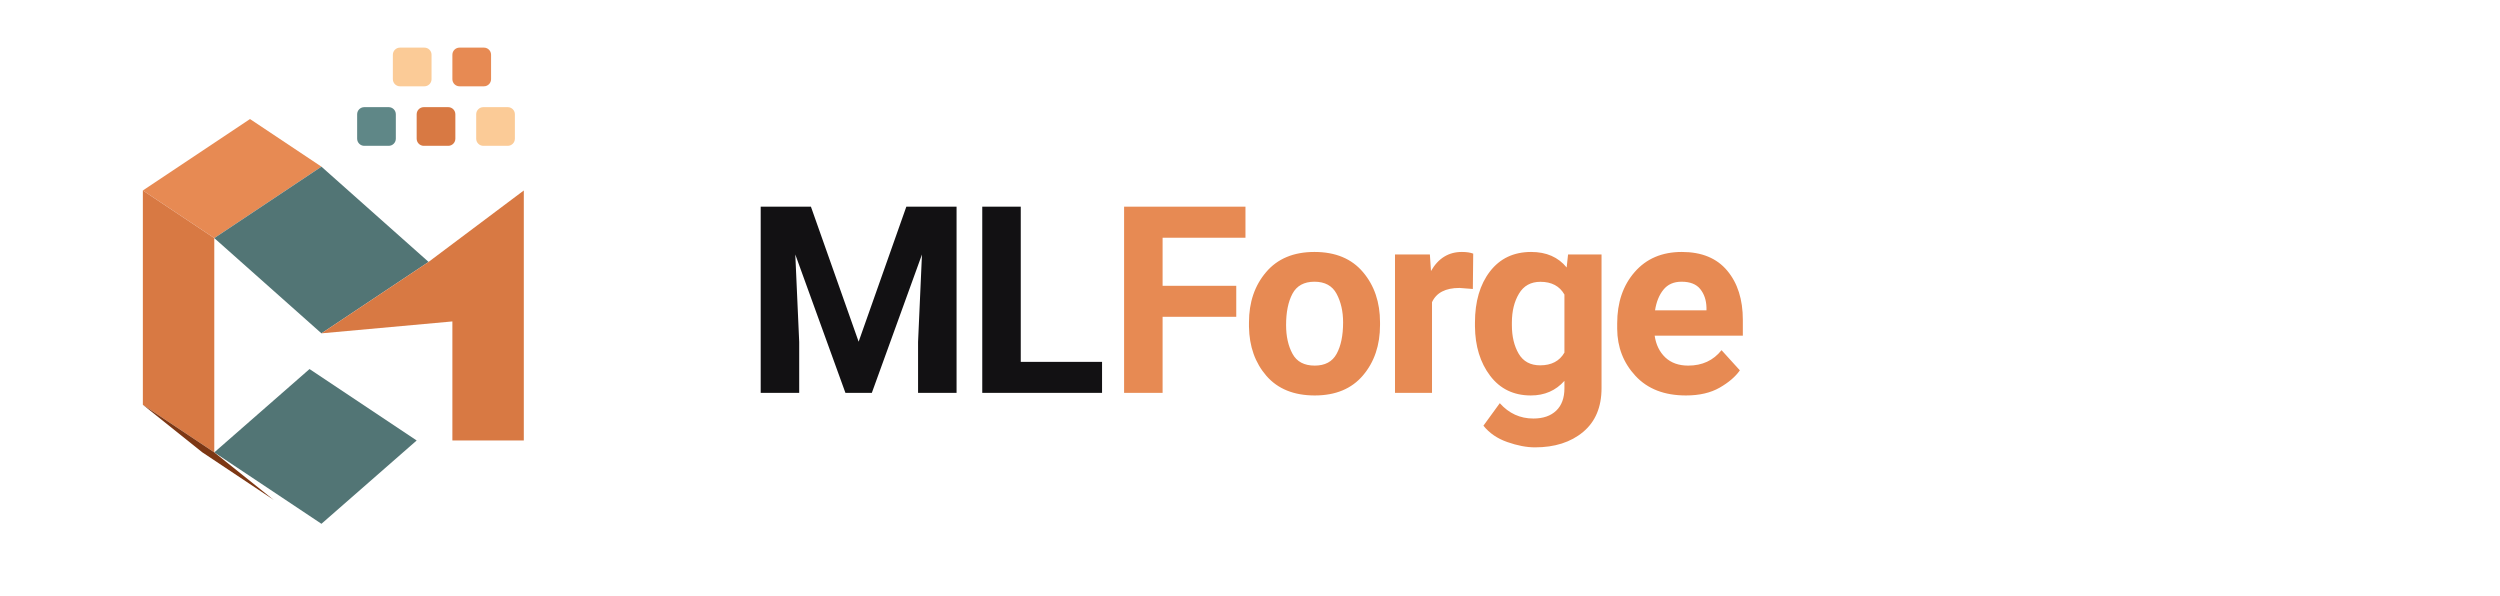
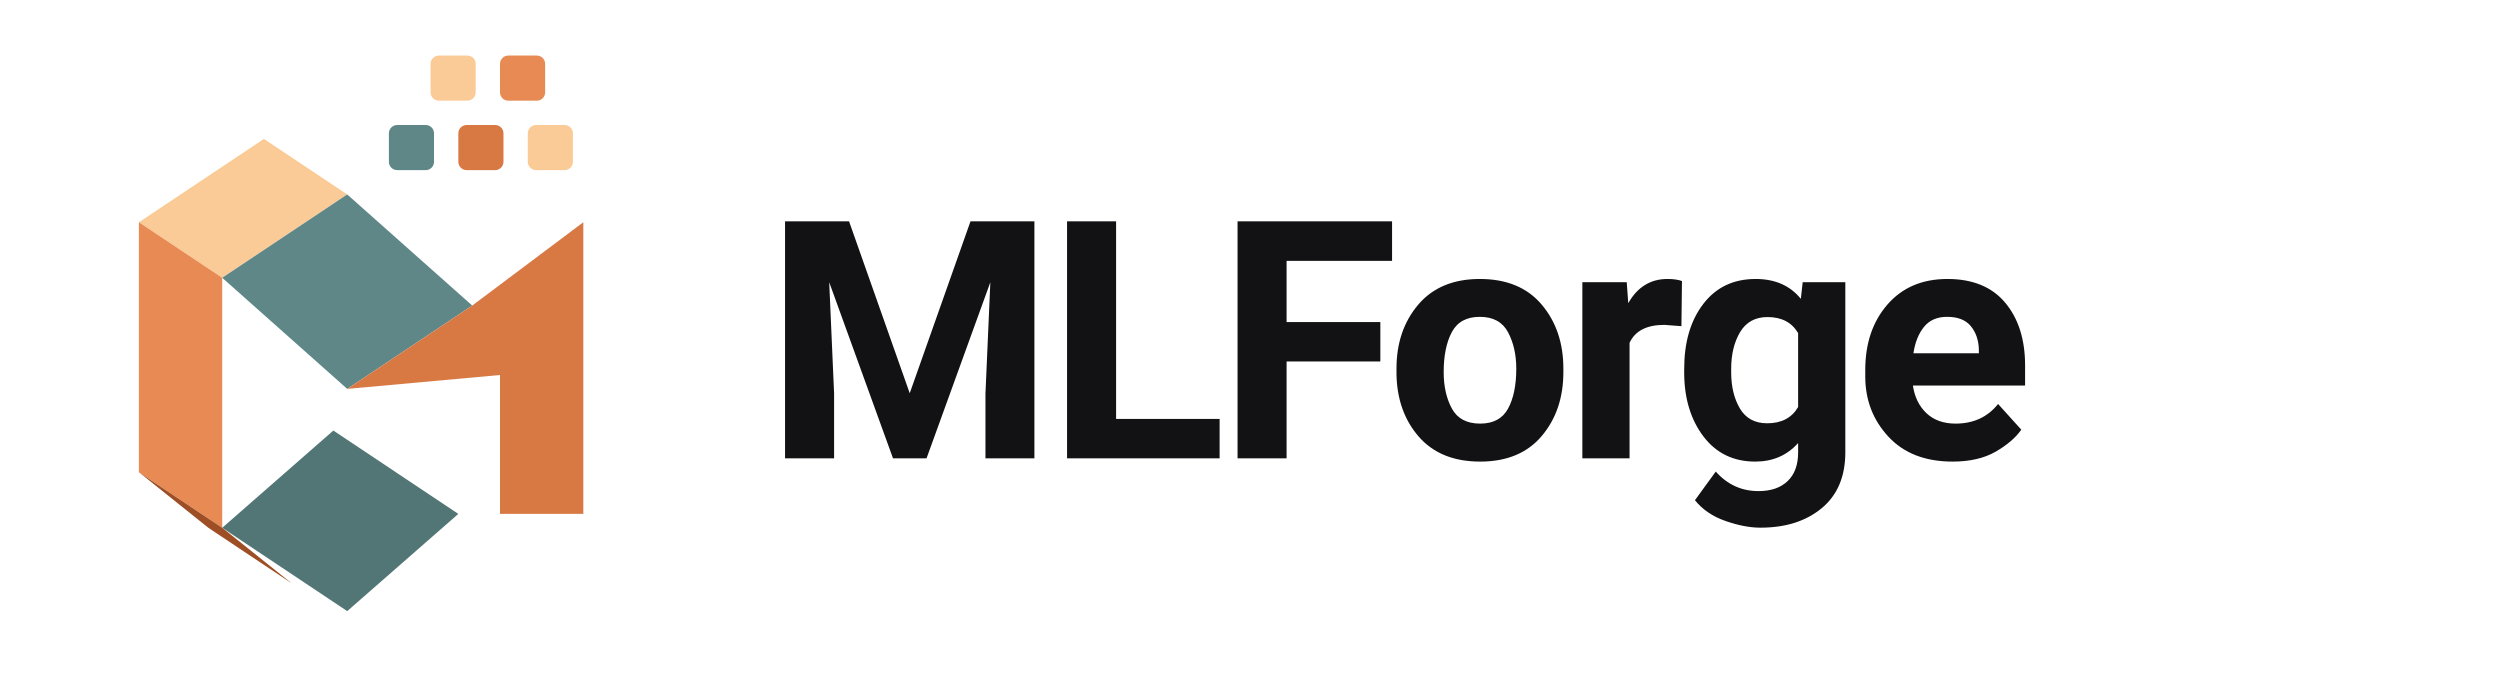
- <svg xmlns="http://www.w3.org/2000/svg" viewBox="0 0 420 100" width="420" height="100">
-   <defs>
-     <linearGradient id="gradPillarLeft" x1="0%" y1="0%" x2="100%" y2="100%">
-       <stop offset="0%" stop-color="#fbcb97" />
-       <stop offset="100%" stop-color="#e78a53" />
-     </linearGradient>
-     <linearGradient id="gradCrucible" x1="0%" y1="0%" x2="0%" y2="100%">
-       <stop offset="0%" stop-color="#5f8787" />
-       <stop offset="100%" stop-color="#527575" />
-     </linearGradient>
-     <linearGradient id="gradPillarRight" x1="0%" y1="0%" x2="100%" y2="100%">
-       <stop offset="0%" stop-color="#e78a53" />
-       <stop offset="100%" stop-color="#d87943" />
-     </linearGradient>
-     <linearGradient id="gradWordForge" x1="0%" y1="0%" x2="100%" y2="0%">
-       <stop offset="0%" stop-color="#5f8787" />
-       <stop offset="55%" stop-color="#e78a53" />
-       <stop offset="100%" stop-color="#fbcb97" />
-     </linearGradient>
-   </defs>
-   <g transform="translate(10, 0)">
-     <path d="M 14,32 L 32,20 L 44,28 L 26,40 Z" fill="#e78a53" />
-     <path d="M 14,32 L 26,40 L 26,76 L 14,68 Z" fill="#d87943" />
-     <path d="M 26,40 L 44,28 L 62,44 L 44,56 Z" fill="#527575" />
+ <svg xmlns="http://www.w3.org/2000/svg" viewBox="0 0 360 100" width="360" height="100" fill="none">
+   <g transform="translate(6, 0)">
+     <path d="M 14,32 L 32,20 L 44,28 L 26,40 Z" fill="#fbcb97" />
+     <path d="M 14,32 L 26,40 L 26,76 L 14,68 Z" fill="#e78a53" />
+     <path d="M 26,40 L 44,28 L 62,44 L 44,56 Z" fill="#5f8787" />
    <path d="M 26,76 L 44,88 L 60,74 L 42,62 Z" fill="#527575" />
    <path d="M 62,44 L 78,32 L 78,74 L 66,74 L 66,54 L 44,56 Z" fill="#d87943" />
-     <path d="M 14,68 L 26,76 L 36,84 L 24,76 Z" fill="#7c3714" />
+     <path d="M 14,68 L 26,76 L 36,84 L 24,76 Z" fill="#9e4e24" />
    <rect x="56" y="8" width="6.5" height="6.5" rx="1.2" fill="#fbcb97" />
    <rect x="66" y="8" width="6.5" height="6.5" rx="1.2" fill="#e78a53" />
    <rect x="50" y="18" width="6.5" height="6.5" rx="1.2" fill="#5f8787" />
    <rect x="60" y="18" width="6.5" height="6.5" rx="1.2" fill="#d87943" />
    <rect x="70" y="18" width="6.5" height="6.5" rx="1.2" fill="#fbcb97" />
  </g>
-   <text x="125" y="66" font-family="'Geist Sans', -apple-system, BlinkMacSystemFont, 'Segoe UI', Roboto, sans-serif" font-weight="700" font-size="44" fill="#121113" letter-spacing="-0.03em">ML<tspan fill="#e78a53">Forge</tspan>
-   </text>
+   <text x="110" y="66" font-family="'Geist Sans', -apple-system, BlinkMacSystemFont, 'Segoe UI', Roboto, sans-serif" font-weight="700" font-size="48" fill="#121113" letter-spacing="-0.03em">MLForge</text>
</svg>
